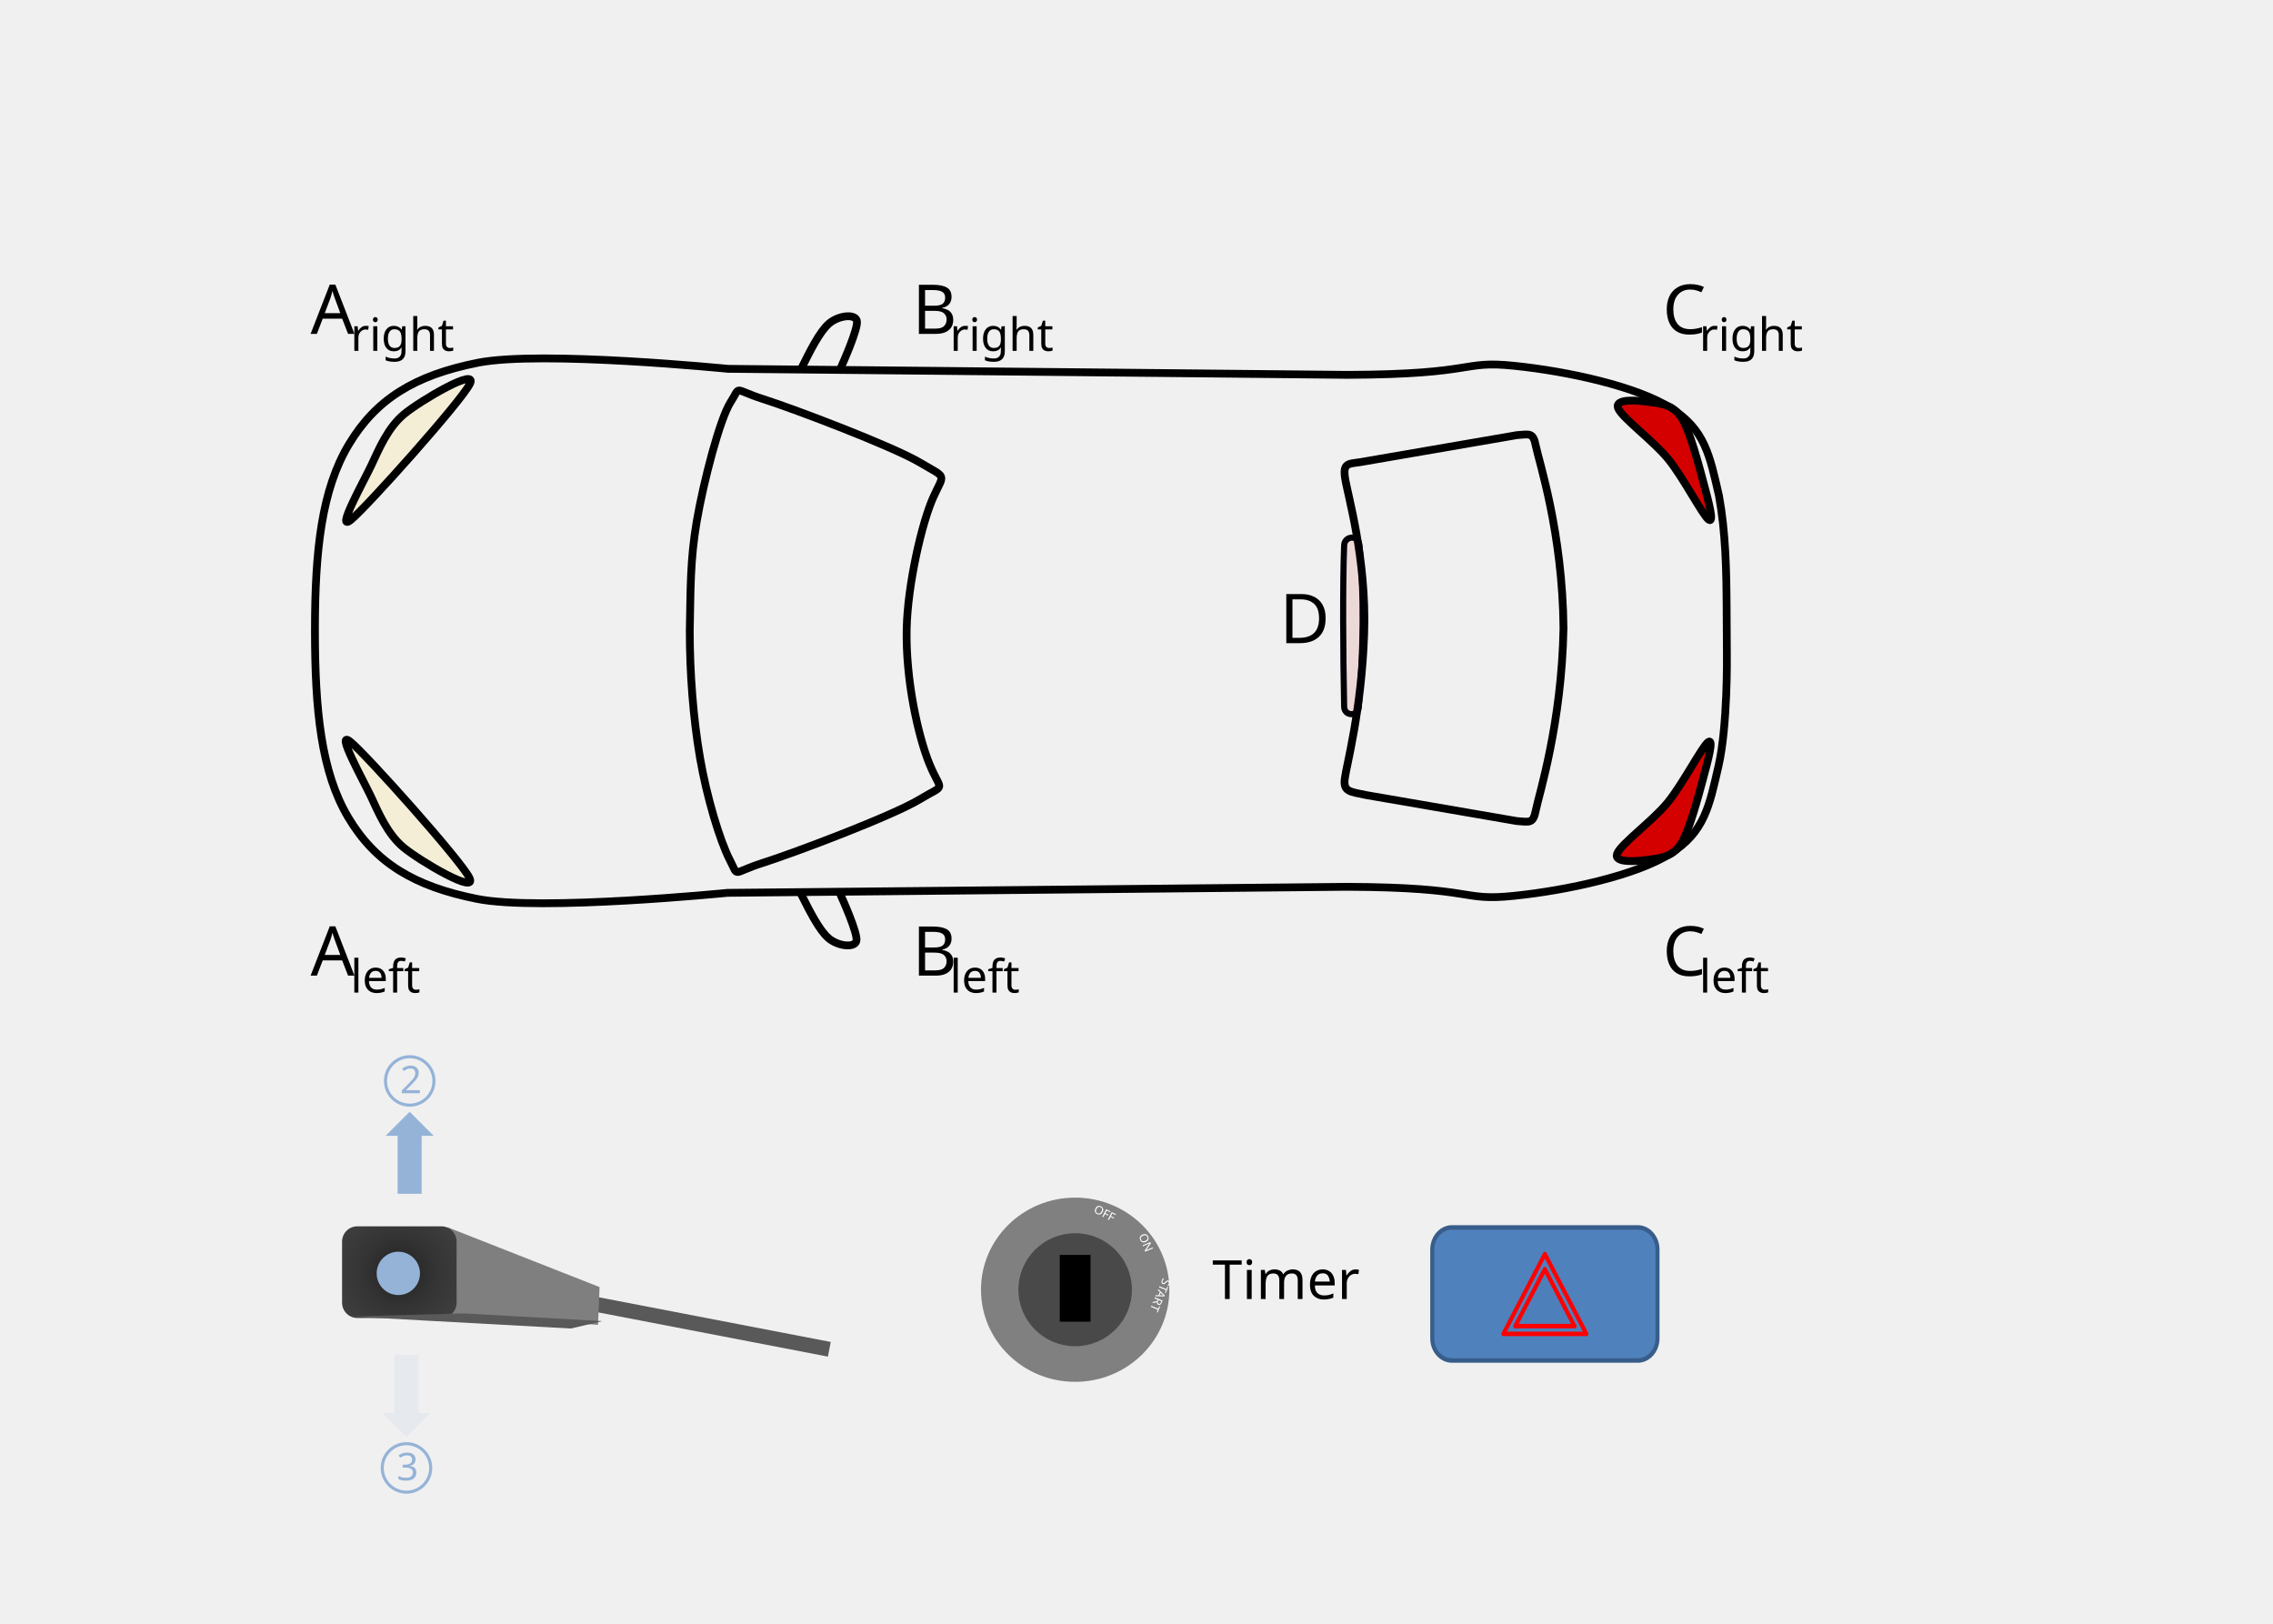
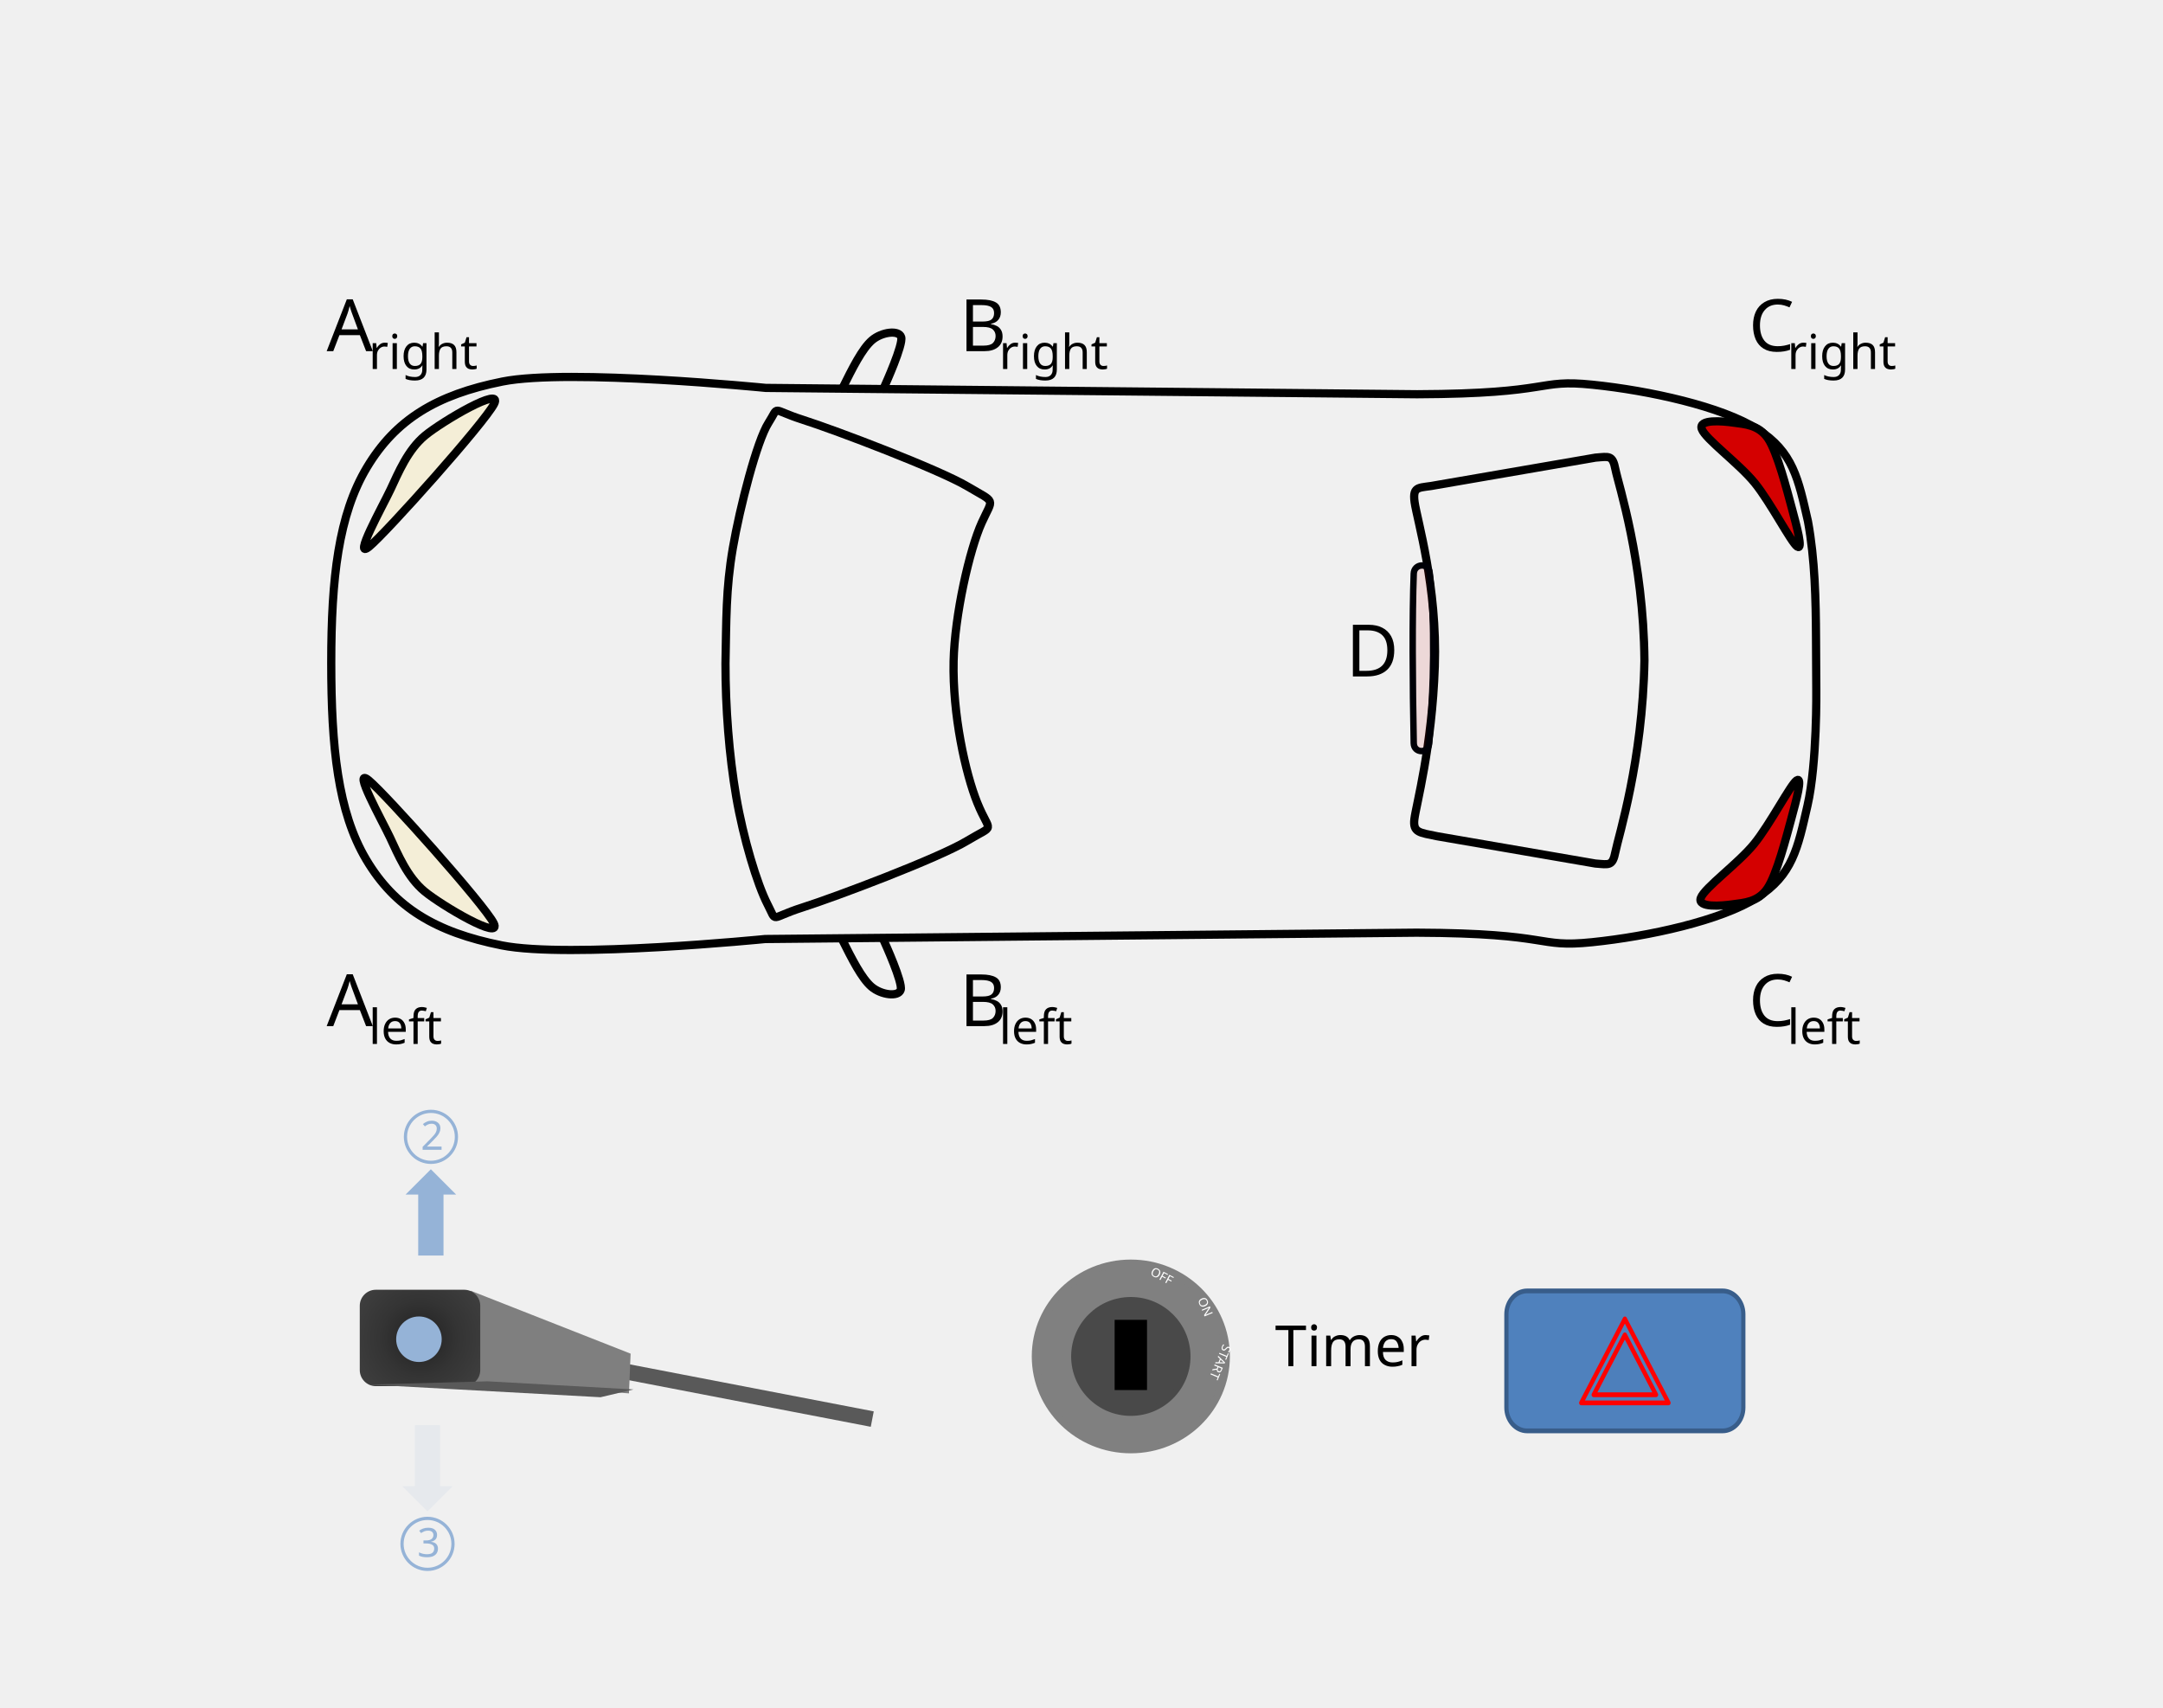
- <svg xmlns="http://www.w3.org/2000/svg" width="210mm" height="150mm" viewBox="0 0 210 150" version="1.1" id="svg8">
+ <svg xmlns="http://www.w3.org/2000/svg" width="190mm" height="150mm" viewBox="0 0 190 150" version="1.1" id="svg8">
  <defs id="defs2">
    <clipPath id="clipPath26" clipPathUnits="userSpaceOnUse">
      <path style="clip-rule:evenodd" id="path24" d="M 0,1.2207e-4 H 720 V 540 H 0 Z" />
    </clipPath>
    <clipPath id="clipPath64" clipPathUnits="userSpaceOnUse">
      <path style="clip-rule:evenodd" id="path62" d="M 1.0729e-5,0 H 720 V 540 H 1.0729e-5 Z" />
    </clipPath>
    <clipPath id="clipPath76" clipPathUnits="userSpaceOnUse">
      <path style="clip-rule:evenodd" id="path74" d="M 1.0729e-5,0 H 720 V 540 H 1.0729e-5 Z" />
    </clipPath>
    <clipPath id="clipPath88" clipPathUnits="userSpaceOnUse">
      <path style="clip-rule:evenodd" id="path86" d="M 1.0729e-5,0 H 720 V 540 H 1.0729e-5 Z" />
    </clipPath>
    <clipPath id="clipPath100" clipPathUnits="userSpaceOnUse">
      <path style="clip-rule:evenodd" id="path98" d="M 1.0729e-5,0 H 720 V 540 H 1.0729e-5 Z" />
    </clipPath>
    <clipPath id="clipPath112" clipPathUnits="userSpaceOnUse">
      <path style="clip-rule:evenodd" id="path110" d="M 1.0729e-5,0 H 720 V 540 H 1.0729e-5 Z" />
    </clipPath>
    <clipPath id="clipPath124" clipPathUnits="userSpaceOnUse">
      <path style="clip-rule:evenodd" id="path122" d="M 1.0729e-5,0 H 720 V 540 H 1.0729e-5 Z" />
    </clipPath>
    <clipPath id="clipPath136" clipPathUnits="userSpaceOnUse">
      <path style="clip-rule:evenodd" id="path134" d="M 1.0729e-5,0 H 720 V 540 H 1.0729e-5 Z" />
    </clipPath>
    <clipPath id="clipPath148" clipPathUnits="userSpaceOnUse">
      <path style="clip-rule:evenodd" id="path146" d="M 1.0729e-5,0 H 720 V 540 H 1.0729e-5 Z" />
    </clipPath>
    <clipPath id="clipPath160" clipPathUnits="userSpaceOnUse">
      <path style="clip-rule:evenodd" id="path158" d="M 1.0729e-5,0 H 720 V 540 H 1.0729e-5 Z" />
    </clipPath>
    <clipPath id="clipPath172" clipPathUnits="userSpaceOnUse">
      <path style="clip-rule:evenodd" id="path170" d="M 1.0729e-5,0 H 720 V 540 H 1.0729e-5 Z" />
    </clipPath>
    <clipPath id="clipPath184" clipPathUnits="userSpaceOnUse">
      <path style="clip-rule:evenodd" id="path182" d="M 1.0729e-5,0 H 720 V 540 H 1.0729e-5 Z" />
    </clipPath>
    <clipPath id="clipPath196" clipPathUnits="userSpaceOnUse">
      <path style="clip-rule:evenodd" id="path194" d="M 1.0729e-5,0 H 720 V 540 H 1.0729e-5 Z" />
    </clipPath>
    <clipPath id="clipPath123" clipPathUnits="userSpaceOnUse">
      <path id="path121" d="M 0,0 H 240 V 240 H 0 Z" />
    </clipPath>
    <clipPath id="clipPath137" clipPathUnits="userSpaceOnUse">
      <path id="path135" d="M 0,0 H 240 V 240 H 0 Z" />
    </clipPath>
    <clipPath id="clipPath177" clipPathUnits="userSpaceOnUse">
      <path id="path175" d="M 0,0 H 240 V 240 H 0 Z" />
    </clipPath>
    <clipPath id="clipPath835" clipPathUnits="userSpaceOnUse">
      <path id="path833" d="M 0,0 H 158 V 86 H 0 Z" />
    </clipPath>
    <radialGradient id="radialGradient859" spreadMethod="pad" gradientTransform="matrix(19.209,0,0,-19.209,45,41.99998)" gradientUnits="userSpaceOnUse" r="1" cy="0" cx="0" fy="0" fx="0">
      <stop id="stop853" offset="0" style="stop-opacity:1;stop-color:#212121" />
      <stop id="stop855" offset="0.5" style="stop-opacity:1;stop-color:#343434" />
      <stop id="stop857" offset="1" style="stop-opacity:1;stop-color:#404040" />
    </radialGradient>
    <clipPath id="clipPath877" clipPathUnits="userSpaceOnUse">
      <path id="path875" d="M 0,0 H 158 V 86 H 0 Z" />
    </clipPath>
    <clipPath id="clipPath891" clipPathUnits="userSpaceOnUse">
      <path id="path889" d="M 0,0 H 158 V 86 H 0 Z" />
    </clipPath>
  </defs>
  <g id="layer1">
    <path d="m 159.545,60.512 c 0,0 0.084,6.524 -0.773,10.246 -0.857,3.722 -1.284,6.096 -4.438,8.096 -3.154,2 -9.497,3.394 -14.482,3.905 -4.985,0.515 -3.309,-0.79 -15.416,-0.836 l -57.228,0.557 c 0,0 -17.286,1.722 -23.126,0.561 -5.84,-1.164 -9.415,-3.341 -11.913,-7.539 -2.497,-4.198 -3.072,-9.897 -3.072,-17.293 0,-7.396 0.629,-12.982 3.137,-17.159 2.508,-4.177 6.072,-6.375 11.911,-7.539 5.84,-1.161 23.119,0.561 23.119,0.561 l 57.221,0.557 c 12.104,-0.046 10.432,-1.351 15.413,-0.836 4.981,0.512 11.328,1.905 14.478,3.905 3.154,2 3.584,4.374 4.438,8.096 0.619,3.377 0.688,6.853 0.707,10.299 z" stroke-opacity="1" stroke-width="0.72" fill="none" stroke="#000000" style="stroke-linecap:butt;stroke-linejoin:round;stroke-miterlimit:10;stroke-dasharray:none" id="car_outline" />
    <path d="m 32.434,48.014 c 1.518,-1.252 10.156,-10.918 10.973,-12.545 0.817,-1.626 -4.553,1.535 -6.07,2.787 -1.518,1.256 -2.335,3.253 -3.035,4.741 -0.7,1.485 -3.385,6.272 -1.868,5.016 z" stroke-opacity="1" stroke-width="0.72" stroke="#000000" fill="#f4eed7" style="stroke-linecap:butt;stroke-linejoin:round;stroke-miterlimit:10;stroke-dasharray:none" id="A-right" />
    <path d="m 74.014,34.083 c 0.857,-1.722 1.714,-3.447 2.575,-4.191 0.857,-0.744 2.378,-0.931 2.572,-0.279 0.198,0.653 -1.404,4.191 -1.404,4.191 l -0.112,0.272" stroke-opacity="1" stroke-width="0.72" stroke="#000000" fill="none" style="stroke-linecap:butt;stroke-linejoin:round;stroke-miterlimit:10;stroke-dasharray:none" id="B-right" />
    <path d="m 152.278,37.124 c -0.97,-0.141 -3.104,-0.328 -2.794,0.557 0.31,0.882 3.26,3.023 4.657,4.745 1.397,1.722 3.186,5.211 3.729,5.584 0.543,0.37 -0.039,-1.767 -0.466,-3.351 -0.427,-1.58 -1.284,-4.932 -2.099,-6.142 -0.815,-1.21 -2.057,-1.256 -3.027,-1.393 z" stroke-opacity="1" fill="#d40000" stroke-width="0.72" stroke="#000000" style="stroke-linecap:butt;stroke-linejoin:round;stroke-miterlimit:10;stroke-dasharray:none" id="C-right" />
    <path d="m 85.857,70.535 c 1.113,2.755 1.637,1.789 -0.904,3.32 -2.543,1.532 -11.571,4.935 -14.492,5.863 -2.921,0.931 -2.172,1.39 -3.037,-0.279 -0.917,-1.77 -2.133,-5.821 -2.754,-9.451 -0.624,-3.627 -0.947,-7.86 -0.943,-11.712 0.081,-3.845 0.025,-6.509 0.646,-10.132 0.624,-3.623 2.116,-9.412 3.125,-10.992 1.012,-1.577 0.12,-1.206 3.034,-0.279 2.914,0.931 11.906,4.346 14.453,5.853 2.547,1.506 2.265,0.951 1.254,3.182 -1.076,2.376 -2.383,8.12 -2.473,12.169 -0.104,4.684 1.044,9.87 2.09,12.459 z" stroke-opacity="1" stroke-width="0.72" stroke="#000000" fill="none" style="stroke-linecap:butt;stroke-linejoin:round;stroke-miterlimit:10;stroke-dasharray:none" id="front-window" />
    <path d="m 32.392,68.539 c 1.518,1.252 10.156,10.918 10.973,12.545 0.817,1.626 -4.553,-1.535 -6.07,-2.787 -1.518,-1.256 -2.335,-3.253 -3.035,-4.741 -0.7,-1.485 -3.385,-6.272 -1.868,-5.016 z" stroke-opacity="1" stroke-width="0.72" stroke="#000000" fill="#f4eed7" style="stroke-linecap:butt;stroke-linejoin:round;stroke-miterlimit:10;stroke-dasharray:none" id="A-left" />
    <path d="m 73.971,82.512 c 0.857,1.707 1.714,3.415 2.575,4.156 0.857,0.737 2.378,0.921 2.572,0.275 0.198,-0.646 -1.404,-4.156 -1.404,-4.156 l -0.142,-0.319" stroke-opacity="1" stroke-width="0.72" stroke="#000000" fill="none" style="stroke-linecap:butt;stroke-linejoin:round;stroke-miterlimit:10;stroke-dasharray:none" id="B-left" />
    <path d="m 152.207,79.429 c -0.977,0.141 -3.122,0.328 -2.808,-0.557 0.31,-0.882 3.277,-3.023 4.681,-4.745 1.404,-1.722 3.2,-5.211 3.743,-5.584 0.547,-0.37 -0.039,1.767 -0.466,3.351 -0.43,1.58 -1.288,4.932 -2.11,6.142 -0.818,1.21 -2.067,1.256 -3.041,1.393 z" stroke-opacity="1" stroke-width="0.72" stroke="#000000" fill="#d40000" style="stroke-linecap:butt;stroke-linejoin:round;stroke-miterlimit:10;stroke-dasharray:none" id="C-left" />
    <g id="g58" transform="matrix(0.3527778,0,0,-0.3527778,11.33929,207.7977)">
      <g id="g60" clip-path="url(#clipPath64)">
        <text transform="matrix(1,0,0,-1,49.2,501.6)" style="font-variant:normal;font-weight:normal;font-size:18px;font-family:Calibri;-inkscape-font-specification:Calibri;writing-mode:lr-tb;fill:#000000;fill-opacity:1;fill-rule:nonzero;stroke:none" id="text68">
          <tspan x="0" y="0" id="tspan66">A</tspan>
        </text>
      </g>
    </g>
    <g id="g70" transform="matrix(0.3527778,0,0,-0.3527778,11.33929,207.7977)">
      <g id="g72" clip-path="url(#clipPath76)">
        <text transform="matrix(1,0,0,-1,59.64,497.16)" style="font-variant:normal;font-weight:normal;font-size:12px;font-family:Calibri;-inkscape-font-specification:Calibri;writing-mode:lr-tb;fill:#000000;fill-opacity:1;fill-rule:nonzero;stroke:none" id="text80">
          <tspan x="0 4.188 6.948 12.6 18.84" y="0" id="tspan78">right</tspan>
        </text>
      </g>
    </g>
    <g id="g82" transform="matrix(0.3527778,0,0,-0.3527778,11.33929,207.7977)">
      <g id="g84" clip-path="url(#clipPath88)">
        <text transform="matrix(1,0,0,-1,206.76,501.6)" style="font-variant:normal;font-weight:normal;font-size:18px;font-family:Calibri;-inkscape-font-specification:Calibri;writing-mode:lr-tb;fill:#000000;fill-opacity:1;fill-rule:nonzero;stroke:none" id="text92">
          <tspan x="0" y="0" id="tspan90">B</tspan>
        </text>
      </g>
    </g>
    <g id="g94" transform="matrix(0.3527778,0,0,-0.3527778,11.33929,207.7977)">
      <g id="g96" clip-path="url(#clipPath100)">
        <text transform="matrix(1,0,0,-1,216.6,497.16)" style="font-variant:normal;font-weight:normal;font-size:12px;font-family:Calibri;-inkscape-font-specification:Calibri;writing-mode:lr-tb;fill:#000000;fill-opacity:1;fill-rule:nonzero;stroke:none" id="text104">
          <tspan x="0 4.188 6.948 12.6 18.84" y="0" id="tspan102">right</tspan>
        </text>
      </g>
    </g>
    <g id="g106" transform="matrix(0.3527778,0,0,-0.3527778,11.33929,207.7977)">
      <g id="g108" clip-path="url(#clipPath112)">
        <text transform="matrix(1,0,0,-1,403.27,501.6)" style="font-variant:normal;font-weight:normal;font-size:18px;font-family:Calibri;-inkscape-font-specification:Calibri;writing-mode:lr-tb;fill:#000000;fill-opacity:1;fill-rule:nonzero;stroke:none" id="text116">
          <tspan x="0" y="0" id="tspan114">C</tspan>
        </text>
      </g>
    </g>
    <g id="g118" transform="matrix(0.3527778,0,0,-0.3527778,11.33929,207.7977)">
      <g id="g120" clip-path="url(#clipPath124)">
        <text transform="matrix(1,0,0,-1,412.87,497.16)" style="font-variant:normal;font-weight:normal;font-size:12px;font-family:Calibri;-inkscape-font-specification:Calibri;writing-mode:lr-tb;fill:#000000;fill-opacity:1;fill-rule:nonzero;stroke:none" id="text128">
          <tspan x="0 4.188 6.948 12.6 18.84" y="0" id="tspan126">right</tspan>
        </text>
      </g>
    </g>
    <g id="g130" transform="matrix(0.3527778,0,0,-0.3527778,11.33929,207.7977)">
      <g id="g132" clip-path="url(#clipPath136)">
        <text transform="matrix(1,0,0,-1,49.2,333.55)" style="font-variant:normal;font-weight:normal;font-size:18px;font-family:Calibri;-inkscape-font-specification:Calibri;writing-mode:lr-tb;fill:#000000;fill-opacity:1;fill-rule:nonzero;stroke:none" id="text140">
          <tspan x="0" y="0" id="tspan138">A</tspan>
        </text>
      </g>
    </g>
    <g id="g142" transform="matrix(0.3527778,0,0,-0.3527778,11.33929,207.7977)">
      <g id="g144" clip-path="url(#clipPath148)">
        <text transform="matrix(1,0,0,-1,59.64,329.11)" style="font-variant:normal;font-weight:normal;font-size:12px;font-family:Calibri;-inkscape-font-specification:Calibri;writing-mode:lr-tb;fill:#000000;fill-opacity:1;fill-rule:nonzero;stroke:none" id="text152">
          <tspan x="0 2.76 8.64 12.348" y="0" id="tspan150">left</tspan>
        </text>
      </g>
    </g>
    <g id="g154" transform="matrix(0.3527778,0,0,-0.3527778,11.33929,207.7977)">
      <g id="g156" clip-path="url(#clipPath160)">
        <text transform="matrix(1,0,0,-1,206.76,333.55)" style="font-variant:normal;font-weight:normal;font-size:18px;font-family:Calibri;-inkscape-font-specification:Calibri;writing-mode:lr-tb;fill:#000000;fill-opacity:1;fill-rule:nonzero;stroke:none" id="text164">
          <tspan x="0" y="0" id="tspan162">B</tspan>
        </text>
      </g>
    </g>
    <g id="g166" transform="matrix(0.3527778,0,0,-0.3527778,11.33929,207.7977)">
      <g id="g168" clip-path="url(#clipPath172)">
        <text transform="matrix(1,0,0,-1,216.6,329.11)" style="font-variant:normal;font-weight:normal;font-size:12px;font-family:Calibri;-inkscape-font-specification:Calibri;writing-mode:lr-tb;fill:#000000;fill-opacity:1;fill-rule:nonzero;stroke:none" id="text176">
          <tspan x="0 2.76 8.64 12.348" y="0" id="tspan174">left</tspan>
        </text>
      </g>
    </g>
    <g id="g178" transform="matrix(0.3527778,0,0,-0.3527778,11.33929,207.7977)">
      <g id="g180" clip-path="url(#clipPath184)">
        <text transform="matrix(1,0,0,-1,403.27,333.55)" style="font-variant:normal;font-weight:normal;font-size:18px;font-family:Calibri;-inkscape-font-specification:Calibri;writing-mode:lr-tb;fill:#000000;fill-opacity:1;fill-rule:nonzero;stroke:none" id="text188">
          <tspan x="0" y="0" id="tspan186">C</tspan>
        </text>
      </g>
    </g>
    <g id="g190" transform="matrix(0.3527778,0,0,-0.3527778,11.33929,207.7977)">
      <g id="g192" clip-path="url(#clipPath196)">
        <text transform="matrix(1,0,0,-1,412.87,329.11)" style="font-variant:normal;font-weight:normal;font-size:12px;font-family:Calibri;-inkscape-font-specification:Calibri;writing-mode:lr-tb;fill:#000000;fill-opacity:1;fill-rule:nonzero;stroke:none" id="text200">
          <tspan x="0 2.76 8.64 12.348" y="0" id="tspan198">left</tspan>
        </text>
      </g>
    </g>
    <path d="m 124.26,44.105 c -0.215,-1.542 0.476,-1.192 2,-1.513 l 13.885,-2.395 c 1.217,-0.092 1.506,-0.258 1.76,1.051 0.258,1.312 2.468,7.962 2.544,16.775 -0.161,8.86 -2.29,15.462 -2.544,16.775 -0.258,1.309 -0.547,1.143 -1.767,1.051 L 126.246,73.453 c -1.524,-0.321 -2.152,-0.3 -2.004,-1.513 0.148,-1.214 1.547,-6.248 1.792,-13.399 0.24,-7.001 -1.559,-12.89 -1.774,-14.435 z" stroke-opacity="1" stroke-width="0.72" fill="none" stroke="#000000" style="stroke-linecap:butt;stroke-linejoin:round;stroke-miterlimit:10;stroke-dasharray:none" id="back-window" />
    <path fill="#d40000" fill-opacity="0.1" stroke-width="0.565" style="stroke:#000006;stroke-miterlimit:4;stroke-dasharray:none;stroke-opacity:1" d="m 124.184,50.382 c 0.034,-0.89 1.299,-0.98 1.397,-0.094 0.472,4.28 0.372,10.149 -0.047,15.042 -0.076,0.888 -1.331,0.843 -1.35,-0.047 -0.104,-5.082 -0.138,-11.321 0,-14.9 z" id="D-centre" />
    <g transform="matrix(0.3527778,0,0,-0.3527778,-24.04197,236.3678)" id="g910">
      <g clip-path="url(#clipPath112)" id="g908">
        <text id="text906" style="font-variant:normal;font-weight:normal;font-size:18px;font-family:Calibri;-inkscape-font-specification:Calibri;writing-mode:lr-tb;fill:#000000;fill-opacity:1;fill-rule:nonzero;stroke:none" transform="matrix(1,0,0,-1,403.27,501.6)">
          <tspan id="tspan904" y="0" x="0">D</tspan>
        </text>
      </g>
    </g>
  </g>
  <g transform="matrix(1.723863,0,0,1.832749,-54.69639,-97.31214)" id="g129">
    <g transform="matrix(0.105895,0,0,0.1117896,108.3813,114.8504)" id="warningLightOuter">
      <g id="g39">
        <g id="g41">
          <path id="warningLight" fill-opacity="1" style="fill:#4f81bd;fill-rule:evenodd;stroke:#385d8a;stroke-width:2.04;stroke-linecap:butt;stroke-linejoin:round;stroke-miterlimit:10;stroke-dasharray:none;stroke-opacity:1" d="m 1.02,11.02 c 0,-5.52 4.48,-10 10,-10 h 94 c 5.519,0 10,4.48 10,10 v 40 c 0,5.519 -4.481,10 -10,10 h -94 c -5.52,0 -10,-4.481 -10,-10 z" />
        </g>
        <g id="g45">
          <path id="path47" style="fill:#4f81bd;fill-opacity:0.1;fill-rule:evenodd;stroke:#ff0000;stroke-width:2.04;stroke-linecap:butt;stroke-linejoin:round;stroke-miterlimit:10;stroke-dasharray:none;stroke-opacity:1" d="m 37.02,49.02 21,-36 21,36 z" />
        </g>
        <g id="g49">
          <path id="path51" style="fill:#4f81bd;fill-opacity:0.2;fill-rule:evenodd;stroke:#ff0000;stroke-width:2.04;stroke-linecap:butt;stroke-linejoin:round;stroke-miterlimit:10;stroke-dasharray:none;stroke-opacity:1" d="m 43.02,45.539 15,-25.68 15,25.68 z" />
        </g>
      </g>
    </g>
  </g>
  <g transform="translate(-34.26958,39.20165)" id="layer1-2">
    <g transform="matrix(0.3527778,0,0,0.3527778,55.28885,63.50161)" id="g823">
      <g id="g825">
        <g id="g827">
          <g id="g829">
            <g clip-path="url(#clipPath835)" id="g831">
              <g id="g837">
                <path id="lever" style="fill:#595959;fill-opacity:1;fill-rule:evenodd;stroke:none" d="m 90.738,47.328 67.242,12.953 -0.742,3.84 L 90,51.172 Z" />
              </g>
            </g>
          </g>
        </g>
        <path id="lever-holder" style="fill:#7f7f7f;fill-opacity:1;fill-rule:evenodd;stroke:none" d="m 57.602,30.238 39.839,15.672 -0.41,9.891 -38.672,-2.84 z" />
        <g id="g843">
          <g id="g845">
            <g id="g851">
              <path id="rectangle" style="fill:url(#radialGradient859);fill-rule:evenodd;stroke:none" d="m 30,34 c 0,-2.211 1.789,-4 4,-4 h 22 c 2.211,0 4,1.789 4,4 v 16 c 0,2.211 -1.789,4 -4,4 H 34 c -2.211,0 -4,-1.789 -4,-4 z" />
            </g>
          </g>
        </g>
        <path id="shadow" style="fill:#595959;fill-opacity:1;fill-rule:evenodd;stroke:none" d="M 61.84,52.801 98.16,54.82 89.949,56.762 32.16,53.609 Z" />
        <path id="PitmanDownward" fill-opacity="0.1" fill="#95b3d7" style="fill-rule:evenodd;stroke:none" d="m 40.559,78.898 h 3.152 V 63.719 h 6.301 v 15.179 h 3.148 l -6.301,6.301 z" />
        <path id="PitmanUpward" style="fill-rule:evenodd;stroke:none" fill-opacity="1" fill="#95b3d7" d="m 41.398,6.301 h 3.153 V 21.48 h 6.301 V 6.301 H 54 L 47.699,0 Z" />
        <g id="g869">
          <g clip-path="url(#clipPath877)" id="g873">
            <path id="PitmanLeft" visibility="hidden" fill-opacity="0.1" fill="#95b3d7" style="fill-rule:evenodd;stroke:none" d="m 87.18,36.359 v 3.153 H 72 v 6.297 h 15.18 v 3.152 l 6.3,-6.301 z" />
          </g>
        </g>
        <g clip-path="url(#clipPath891)" id="g874">
          <path id="PitmanRight" visibility="hidden" style="fill-rule:evenodd;stroke:none" fill-opacity="0.1" fill="#95b3d7" d="m 6.301,36.359 v 3.153 H 21.48 v 6.297 H 6.301 v 3.152 L 0,42.66 Z" />
        </g>
      </g>
    </g>
    <g id="circled-2" transform="matrix(0.5,0,0,0.5,37.31157,17.45863)">
      <circle r="4.477" cy="86.392" cx="69.624" id="circle-PitmanUpward" stroke-opacity="1" fill="none" stroke-width="0.565" style="fill-opacity:1;stroke:#95b3d7;stroke-miterlimit:4;stroke-dasharray:none" />
      <text id="text879" y="88.663" x="67.82" style="font-style:normal;font-variant:normal;font-weight:normal;font-stretch:normal;font-size:10.583px;line-height:1.25;font-family:AIGDT;-inkscape-font-specification:AIGDT;letter-spacing:0px;word-spacing:0px;fill:#95b3d7;fill-opacity:1;stroke:none;stroke-width:0.265" xml:space="preserve">
        <tspan style="font-style:normal;font-variant:normal;font-weight:normal;font-stretch:normal;font-size:7.056px;font-family:'Fira Sans';-inkscape-font-specification:'Fira Sans';fill:#95b3d7;fill-opacity:1;stroke-width:0.265" y="88.663" x="67.82" id="tspan877">2</tspan>
        <tspan id="tspan881" style="font-style:normal;font-variant:normal;font-weight:normal;font-stretch:normal;font-family:AIGDT;-inkscape-font-specification:AIGDT;fill:#95b3d7;fill-opacity:1;stroke-width:0.265" y="101.893" x="67.82" />
      </text>
    </g>
    <g id="circled-1" visibility="hidden" transform="matrix(0.5,0,0,0.5,56.39949,35.41629)">
      <circle style="fill:none;fill-opacity:0.5;stroke:#95b3d7;stroke-miterlimit:4;stroke-dasharray:none;stroke-opacity:1" stroke-width="0.565" id="circle885" cx="69.624" cy="86.392" r="4.477" />
      <text xml:space="preserve" style="font-style:normal;font-variant:normal;font-weight:normal;font-stretch:normal;font-size:10.583px;line-height:1.25;font-family:AIGDT;-inkscape-font-specification:AIGDT;letter-spacing:0px;word-spacing:0px;fill:#95b3d7;fill-opacity:1;stroke:none;stroke-width:0.265" x="67.82" y="88.663" id="text891">
        <tspan id="tspan887" x="67.82" y="88.663" style="font-style:normal;font-variant:normal;font-weight:normal;font-stretch:normal;font-size:7.056px;font-family:'Fira Sans';-inkscape-font-specification:'Fira Sans';fill:#95b3d7;fill-opacity:1;stroke-width:0.265">1</tspan>
        <tspan x="67.82" y="101.893" style="font-style:normal;font-variant:normal;font-weight:normal;font-stretch:normal;font-family:AIGDT;-inkscape-font-specification:AIGDT;fill:#95b3d7;fill-opacity:1;stroke-width:0.265" id="tspan889" />
      </text>
    </g>
    <g transform="matrix(0.5,0,0,0.5,37.0104,53.20927)" id="circled-3">
      <circle style="fill-opacity:1;stroke:#95b3d7;stroke-miterlimit:4;stroke-dasharray:none" stroke-opacity="1" stroke-width="0.565" fill="none" id="circle-PitmanDownward" cx="69.624" cy="86.392" r="4.477" />
      <text xml:space="preserve" style="font-style:normal;font-variant:normal;font-weight:normal;font-stretch:normal;font-size:10.583px;line-height:1.25;font-family:AIGDT;-inkscape-font-specification:AIGDT;letter-spacing:0px;word-spacing:0px;fill:#95b3d7;fill-opacity:1;stroke:none;stroke-width:0.265" x="67.82" y="88.663" id="text901">
        <tspan id="tspan897" x="67.82" y="88.663" style="font-style:normal;font-variant:normal;font-weight:normal;font-stretch:normal;font-size:7.056px;font-family:'Fira Sans';-inkscape-font-specification:'Fira Sans';fill:#95b3d7;fill-opacity:1;stroke-width:0.265">3</tspan>
        <tspan x="67.82" y="101.893" style="font-style:normal;font-variant:normal;font-weight:normal;font-stretch:normal;font-family:AIGDT;-inkscape-font-specification:AIGDT;fill:#95b3d7;fill-opacity:1;stroke-width:0.265" id="tspan899" />
      </text>
    </g>
    <g id="circled-4" visibility="hidden" transform="matrix(0.5,0,0,0.5,17.39986,35.28502)">
      <circle r="4.477" cy="86.392" cx="69.624" id="circle905" stroke-width="0.565" style="fill:none;fill-opacity:0.5;stroke:#95b3d7;stroke-miterlimit:4;stroke-dasharray:none;stroke-opacity:1" />
      <text id="text911" y="88.663" x="67.82" style="font-style:normal;font-variant:normal;font-weight:normal;font-stretch:normal;font-size:10.583px;line-height:1.25;font-family:AIGDT;-inkscape-font-specification:AIGDT;letter-spacing:0px;word-spacing:0px;fill:#95b3d7;fill-opacity:1;stroke:none;stroke-width:0.265" xml:space="preserve">
        <tspan style="font-style:normal;font-variant:normal;font-weight:normal;font-stretch:normal;font-size:7.056px;font-family:'Fira Sans';-inkscape-font-specification:'Fira Sans';fill:#95b3d7;fill-opacity:1;stroke-width:0.265" y="88.663" x="67.82" id="tspan907">4</tspan>
        <tspan id="tspan909" style="font-style:normal;font-variant:normal;font-weight:normal;font-stretch:normal;font-family:AIGDT;-inkscape-font-specification:AIGDT;fill:#95b3d7;fill-opacity:1;stroke-width:0.265" y="101.893" x="67.82" />
      </text>
    </g>
  </g>
  <g id="g1214" transform="matrix(0.1760201,0,0,0.1760201,90.63164,110.6355)">
    <g id="ignition-layer" transform="matrix(1.191157,0,0,1.16478,-10.12484,-9.900632)">
      <g id="ignition">
        <circle cx="50" cy="50" r="40" id="circle1890" style="fill:#808080;stroke:#808080;stroke-width:3" />
        <ellipse ry="24.26" rx="23.803" cx="50" cy="50" id="circle1892" style="fill:#494949;stroke:#494949;stroke-width:2.403" />
        <rect y="34.322" x="43.22" height="30.085" width="13.559" id="rect6208" style="fill:#000000;fill-opacity:1" />
        <text transform="matrix(-0.3844503,0.9440508,-0.9027035,-0.3844503,0,0)" id="text6917" y="-100.883" x="19.913" style="font-style:normal;font-variant:normal;font-weight:normal;font-stretch:normal;font-size:5.333px;line-height:1.25;font-family:sans-serif;-inkscape-font-specification:'sans-serif, Normal';font-variant-ligatures:normal;font-variant-caps:normal;font-variant-numeric:normal;font-feature-settings:normal;text-align:center;letter-spacing:0px;word-spacing:0px;writing-mode:lr-tb;text-anchor:middle;fill-opacity:1;stroke:none" xml:space="preserve">
          <tspan y="-100.883" x="19.913" id="engine-started-text" fill="#ffffff">START</tspan>
        </text>
        <text transform="matrix(0.3887941,0.9421886,-0.9009228,0.3887941,0,0)" id="text6917-7" y="-63.435" x="63.698" style="font-style:normal;font-variant:normal;font-weight:normal;font-stretch:normal;font-size:5.333px;line-height:1.25;font-family:sans-serif;-inkscape-font-specification:'sans-serif, Normal';font-variant-ligatures:normal;font-variant-caps:normal;font-variant-numeric:normal;font-feature-settings:normal;text-align:center;letter-spacing:0px;word-spacing:0px;writing-mode:lr-tb;text-anchor:middle;fill-opacity:1;stroke:none;stroke-width:1" xml:space="preserve">
          <tspan y="-63.435" x="63.698" id="key-on-text" fill="#ffffff" style="stroke-width:1">ON</tspan>
        </text>
        <text transform="matrix(0.8872036,0.4718262,-0.4511612,0.8872037,0,0)" id="text6917-5" y="-14.084" x="69.1" style="font-style:normal;font-variant:normal;font-weight:normal;font-stretch:normal;font-size:5.333px;line-height:1.25;font-family:sans-serif;-inkscape-font-specification:'sans-serif, Normal';font-variant-ligatures:normal;font-variant-caps:normal;font-variant-numeric:normal;font-feature-settings:normal;text-align:center;letter-spacing:0px;word-spacing:0px;writing-mode:lr-tb;text-anchor:middle;fill-opacity:1;stroke:none;stroke-width:1" xml:space="preserve">
          <tspan y="-14.084" x="69.1" fill="#ffffff" id="tspan6915-30" style="stroke-width:1">OFF</tspan>
        </text>
      </g>
    </g>
    <g style="fill:#000000" id="key-inserted-layer" transform="matrix(1.219941,0.0064397,-0.00604819,1.145767,-11.07034,-10.1303)">
      <g fill="#000000" id="key-inserted" transform="matrix(1.128174,0,0,1.226667,14.93372,-16.07344)" visibility="hidden">
        <rect ry="5" rx="20" y="26.217" x="19.679" height="55.067" width="22.676" id="rect6890" style="fill:#000000;fill-opacity:1;stroke-width:0.836" />
        <rect ry="5.008" rx="33.473" y="26.373" x="28.167" height="54.845" width="5.739" id="rect6893" style="fill:#1a1a1a;fill-opacity:1;stroke-width:1.101" />
      </g>
    </g>
    <g style="visibility:hidden;fill:#000000" id="key-on-position-layer" transform="matrix(0.555457,1.08617,-1.020129,0.5216844,72.66677,-32.92025)">
      <g fill="#4f81bd" visibility="hidden" id="key-on-position" transform="matrix(1.128174,0,0,1.226667,14.93372,-16.07344)">
        <rect ry="5" rx="20" y="26.217" x="19.679" height="55.067" width="22.676" id="rect6890-0" style="fill:#4f81bd;fill-opacity:1;stroke-width:0.836" />
        <rect ry="5.008" rx="33.473" y="26.373" x="28.167" height="54.845" width="5.739" id="rect6893-3" style="fill:#1a1a1a;fill-opacity:1;stroke-width:1.101" />
      </g>
    </g>
    <g style="visibility:hidden;fill:#000000" id="engine-started-layer" transform="matrix(0.01972985,1.219798,-1.145633,0.0185302,105.6711,-14.50455)">
      <g fill="#00cc00" visibility="hidden" id="engine-start" transform="matrix(1.099636,0.2684665,-0.2574871,1.195638,29.65881,-22.73261)">
        <rect ry="5" rx="20" y="26.217" x="19.679" height="55.067" width="22.676" id="rect6890-0-7" style="fill:#00cc00;fill-opacity:1;stroke-width:0.836" />
        <rect ry="5.008" rx="33.473" y="26.373" x="28.167" height="54.845" width="5.739" id="rect6893-3-2" style="fill:#1a1a1a;fill-opacity:1;stroke-width:1.101" />
      </g>
    </g>
  </g>
  <ellipse style="stroke-width:0.148" fill-opacity="1" fill="#95b3d7" ry="2.0" rx="2.0" cy="117.633" cx="36.8" id="PitmanNeutral" />
  <text id="timer-txt" style="font-variant:normal;font-weight:normal;font-size:5px;font-family:'Fira Sans';writing-mode:lr-tb;fill:#000000;fill-opacity:1;fill-rule:nonzero;stroke:none">
    <tspan id="timer-text" y="120" x="112">Timer</tspan>
  </text>
</svg>
